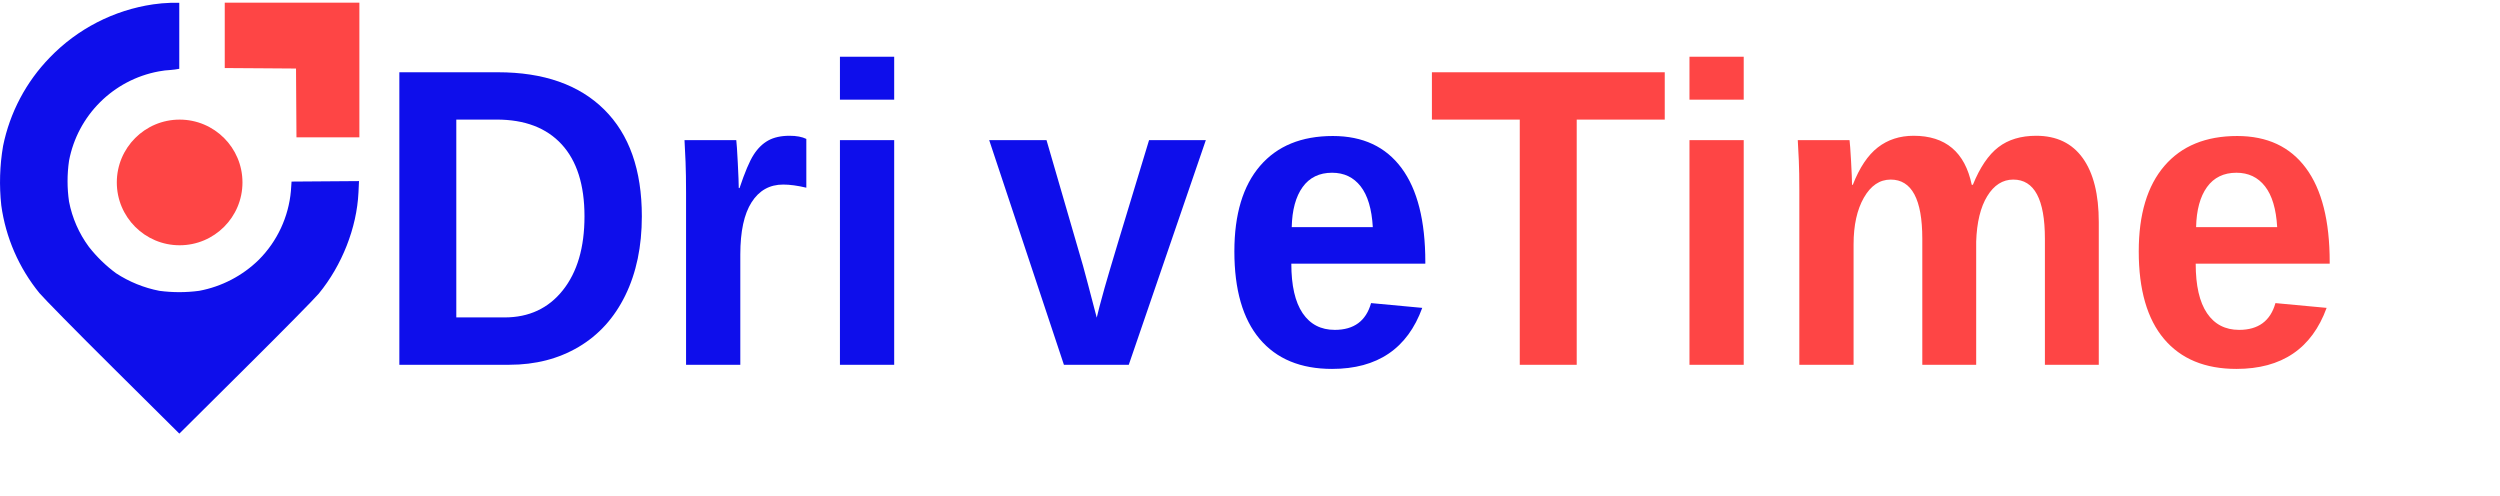
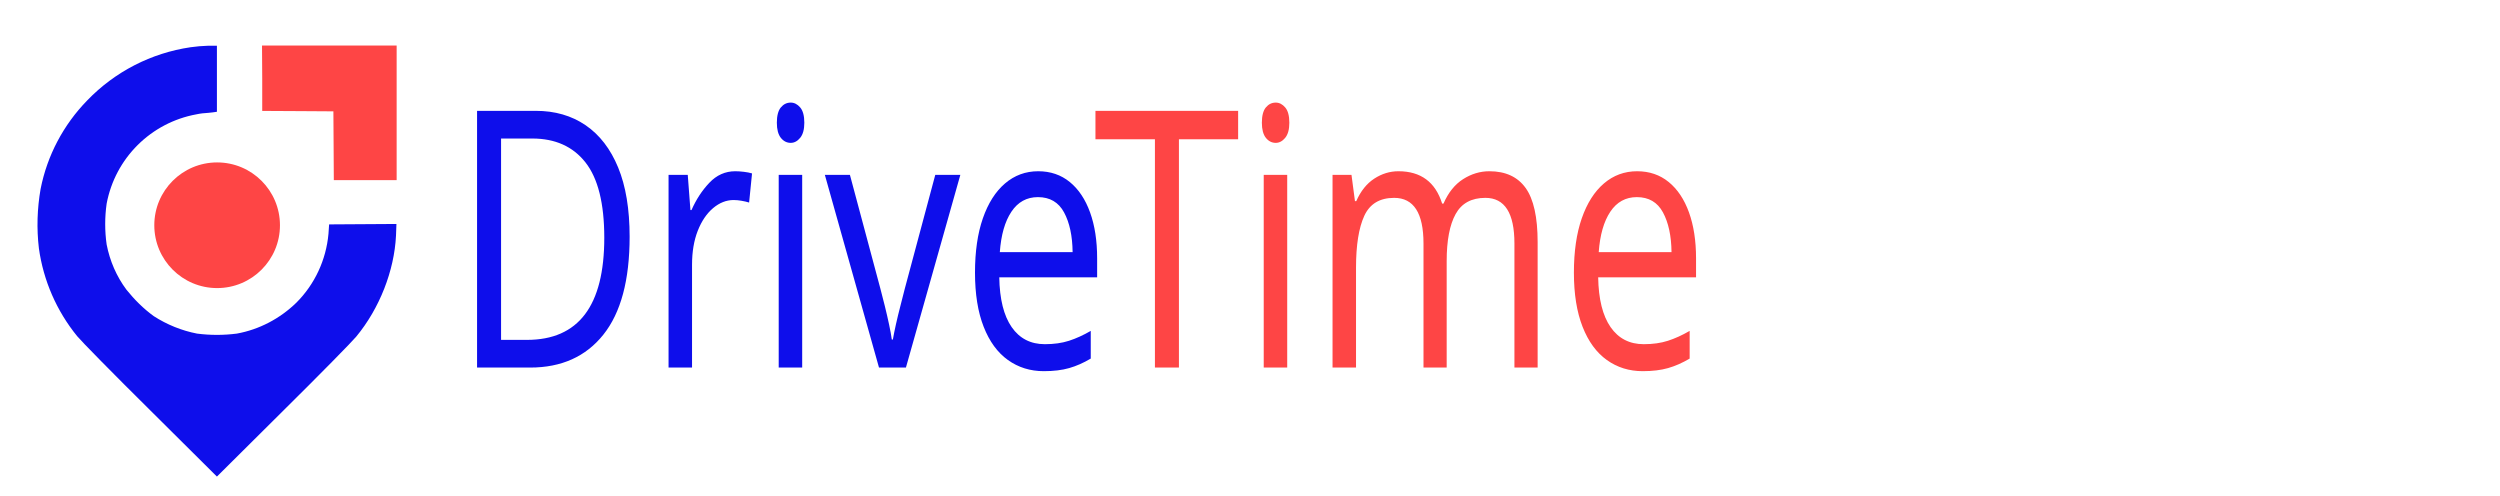
- <svg xmlns="http://www.w3.org/2000/svg" id="Layer_1" data-name="Layer 1" viewBox="0 0 1169.85 231.7">
-   <defs>
-     <clipPath id="clip-path" transform="translate(-74.15 -315.16)">
-       <rect x="74.15" y="316.48" width="201.6" height="201.6" style="fill:none" />
-     </clipPath>
-     <clipPath id="clip-path-2" transform="translate(-74.15 -315.16)">
-       <rect x="74.32" y="316.43" width="201.6" height="201.6" style="fill:none" />
-     </clipPath>
-     <clipPath id="clip-path-3" transform="translate(-74.15 -315.16)">
-       <rect x="74.21" y="316.53" width="201.6" height="201.6" style="fill:none" />
-     </clipPath>
-   </defs>
-   <g style="clip-path:url(#clip-path)">
-     <path d="M145.84,317.19a84.19,84.19,0,0,0-48.38,24.88,83,83,0,0,0-21.87,41.4,100.44,100.44,0,0,0-.84,27.8,82.78,82.78,0,0,0,17.88,41.07c1.64,2,17,17.67,34.21,34.73l31.23,31,31-30.8c17.06-16.93,32.47-32.56,34.25-34.72,10.88-13.25,17.78-30.81,18.57-47.29l.25-5.36-31.56.23-.3,4.36a52.18,52.18,0,0,1-15,32.21,54.05,54.05,0,0,1-27.94,14.55,70.28,70.28,0,0,1-18.61,0A56.88,56.88,0,0,1,128.42,443a65.8,65.8,0,0,1-12.66-12.31,52.25,52.25,0,0,1-9.31-21.21,66.66,66.66,0,0,1,0-19.08,52.48,52.48,0,0,1,42-41.83,39,39,0,0,1,5.59-.67,37.76,37.76,0,0,0,4-.54V316.48l-4.06,0A72.94,72.94,0,0,0,145.84,317.19Z" transform="translate(-74.15 -315.16)" style="fill:#0e0eeb;fill-rule:evenodd" />
-   </g>
-   <g style="clip-path:url(#clip-path-2)">
-     <path d="M179.32,331.72V347l18.1.12,15.25.11.1,15.83.11,16.36h29.44v-63h-63Z" transform="translate(-74.15 -315.16)" style="fill:#fe4545;fill-rule:evenodd" />
-   </g>
-   <g style="clip-path:url(#clip-path-3)">
-     <circle cx="84.06" cy="85.37" r="29.4" style="fill:#fe4545" />
-   </g>
-   <g id="eb8827a1-54e1-496b-a628-4e0bc8015cb8">
-     <g style="isolation:isolate">
-       <text transform="translate(174.49 170.69) scale(0.93 1)" style="isolation:isolate;font-size:198.96px;fill:#0e0eeb;font-family:Arial-Black, Arial;font-weight:800">Dri<tspan x="309.32" y="0" style="letter-spacing:-0.026em">v</tspan>
-         <tspan x="425.7" y="0">e</tspan>
-       </text>
-       <text transform="translate(667.97 170.69) scale(0.93 1)" style="isolation:isolate;font-size:198.96px;fill:#fe4545;font-family:Arial-Black, Arial;font-weight:800">Time</text>
+ <svg xmlns="http://www.w3.org/2000/svg" xmlns:xlink="http://www.w3.org/1999/xlink" version="1.1" id="Layer_1" x="0px" y="0px" viewBox="0 0 1169.8 231.7" style="enable-background:new 0 0 1169.8 231.7;" xml:space="preserve">
+   <style type="text/css">
+ 	.st0{clip-path:url(#SVGID_2_);}
+ 	.st1{fill-rule:evenodd;clip-rule:evenodd;fill:#0E0EEB;}
+ 	.st2{clip-path:url(#SVGID_4_);}
+ 	.st3{fill-rule:evenodd;clip-rule:evenodd;fill:#FE4545;}
+ 	.st4{clip-path:url(#SVGID_6_);}
+ 	.st5{fill:#FE4545;}
+ 	.st6{fill:#0E0EEB;}
+ 	.st7{font-family:'BerlinSansFBDemi-Bold';}
+ 	.st8{font-size:168.231px;}
+ </style>
+   <g>
+     <g>
+       <defs>
+         <rect id="SVGID_1_" x="17.5" y="21.4" width="201.6" height="201.6" />
+       </defs>
+       <clipPath id="SVGID_2_">
+         <use xlink:href="#SVGID_1_" style="overflow:visible;" />
+       </clipPath>
+       <g class="st0">
+         <path class="st1" d="M89.2,22.1C70.8,24.8,53.8,33.5,40.8,47C29.7,58.4,22.1,72.7,19,88.4c-1.6,9.2-1.9,18.5-0.8,27.8     c2.1,15.1,8.3,29.3,17.9,41.1c1.6,2,17,17.7,34.2,34.7l31.2,31l31-30.8c17.1-16.9,32.5-32.6,34.2-34.7     c10.9-13.2,17.8-30.8,18.6-47.3l0.2-5.4L154,105l-0.3,4.4c-1.1,12.2-6.4,23.6-15,32.2c-7.7,7.5-17.4,12.6-27.9,14.5     c-6.2,0.8-12.4,0.8-18.6,0c-7.2-1.4-14.1-4.2-20.3-8.2c-4.8-3.5-9-7.7-12.7-12.3c-4.7-6.3-7.8-13.5-9.3-21.2     c-0.9-6.3-0.9-12.8,0-19.1c4-21.3,20.7-37.9,42-41.8c1.8-0.4,3.7-0.6,5.6-0.7c1.3-0.1,2.7-0.3,4-0.5V21.4h-4.1     C94.6,21.5,91.9,21.7,89.2,22.1z" />
+       </g>
    </g>
+     <g>
+       <defs>
+         <rect id="SVGID_3_" x="17.7" y="21.3" width="201.6" height="201.6" />
+       </defs>
+       <clipPath id="SVGID_4_">
+         <use xlink:href="#SVGID_3_" style="overflow:visible;" />
+       </clipPath>
+       <g class="st2">
+         <path class="st3" d="M122.7,36.6v15.3l18.1,0.1l15.2,0.1l0.1,15.8l0.1,16.4h29.4v-63h-63L122.7,36.6z" />
+       </g>
+     </g>
+     <g>
+       <defs>
+         <rect id="SVGID_5_" x="17.6" y="21.4" width="201.6" height="201.6" />
+       </defs>
+       <clipPath id="SVGID_6_">
+         <use xlink:href="#SVGID_5_" style="overflow:visible;" />
+       </clipPath>
+       <g class="st4">
+         <circle class="st5" cx="101.6" cy="105.4" r="29.4" />
+       </g>
+     </g>
+     <text transform="matrix(0.7418 0 0 1 211.127 171.9895)">
+       <tspan x="0" y="0" class="st6 st7 st8">Drive</tspan>
+       <tspan x="404.7" y="0" class="st5 st7 st8">Time</tspan>
+     </text>
  </g>
</svg>
